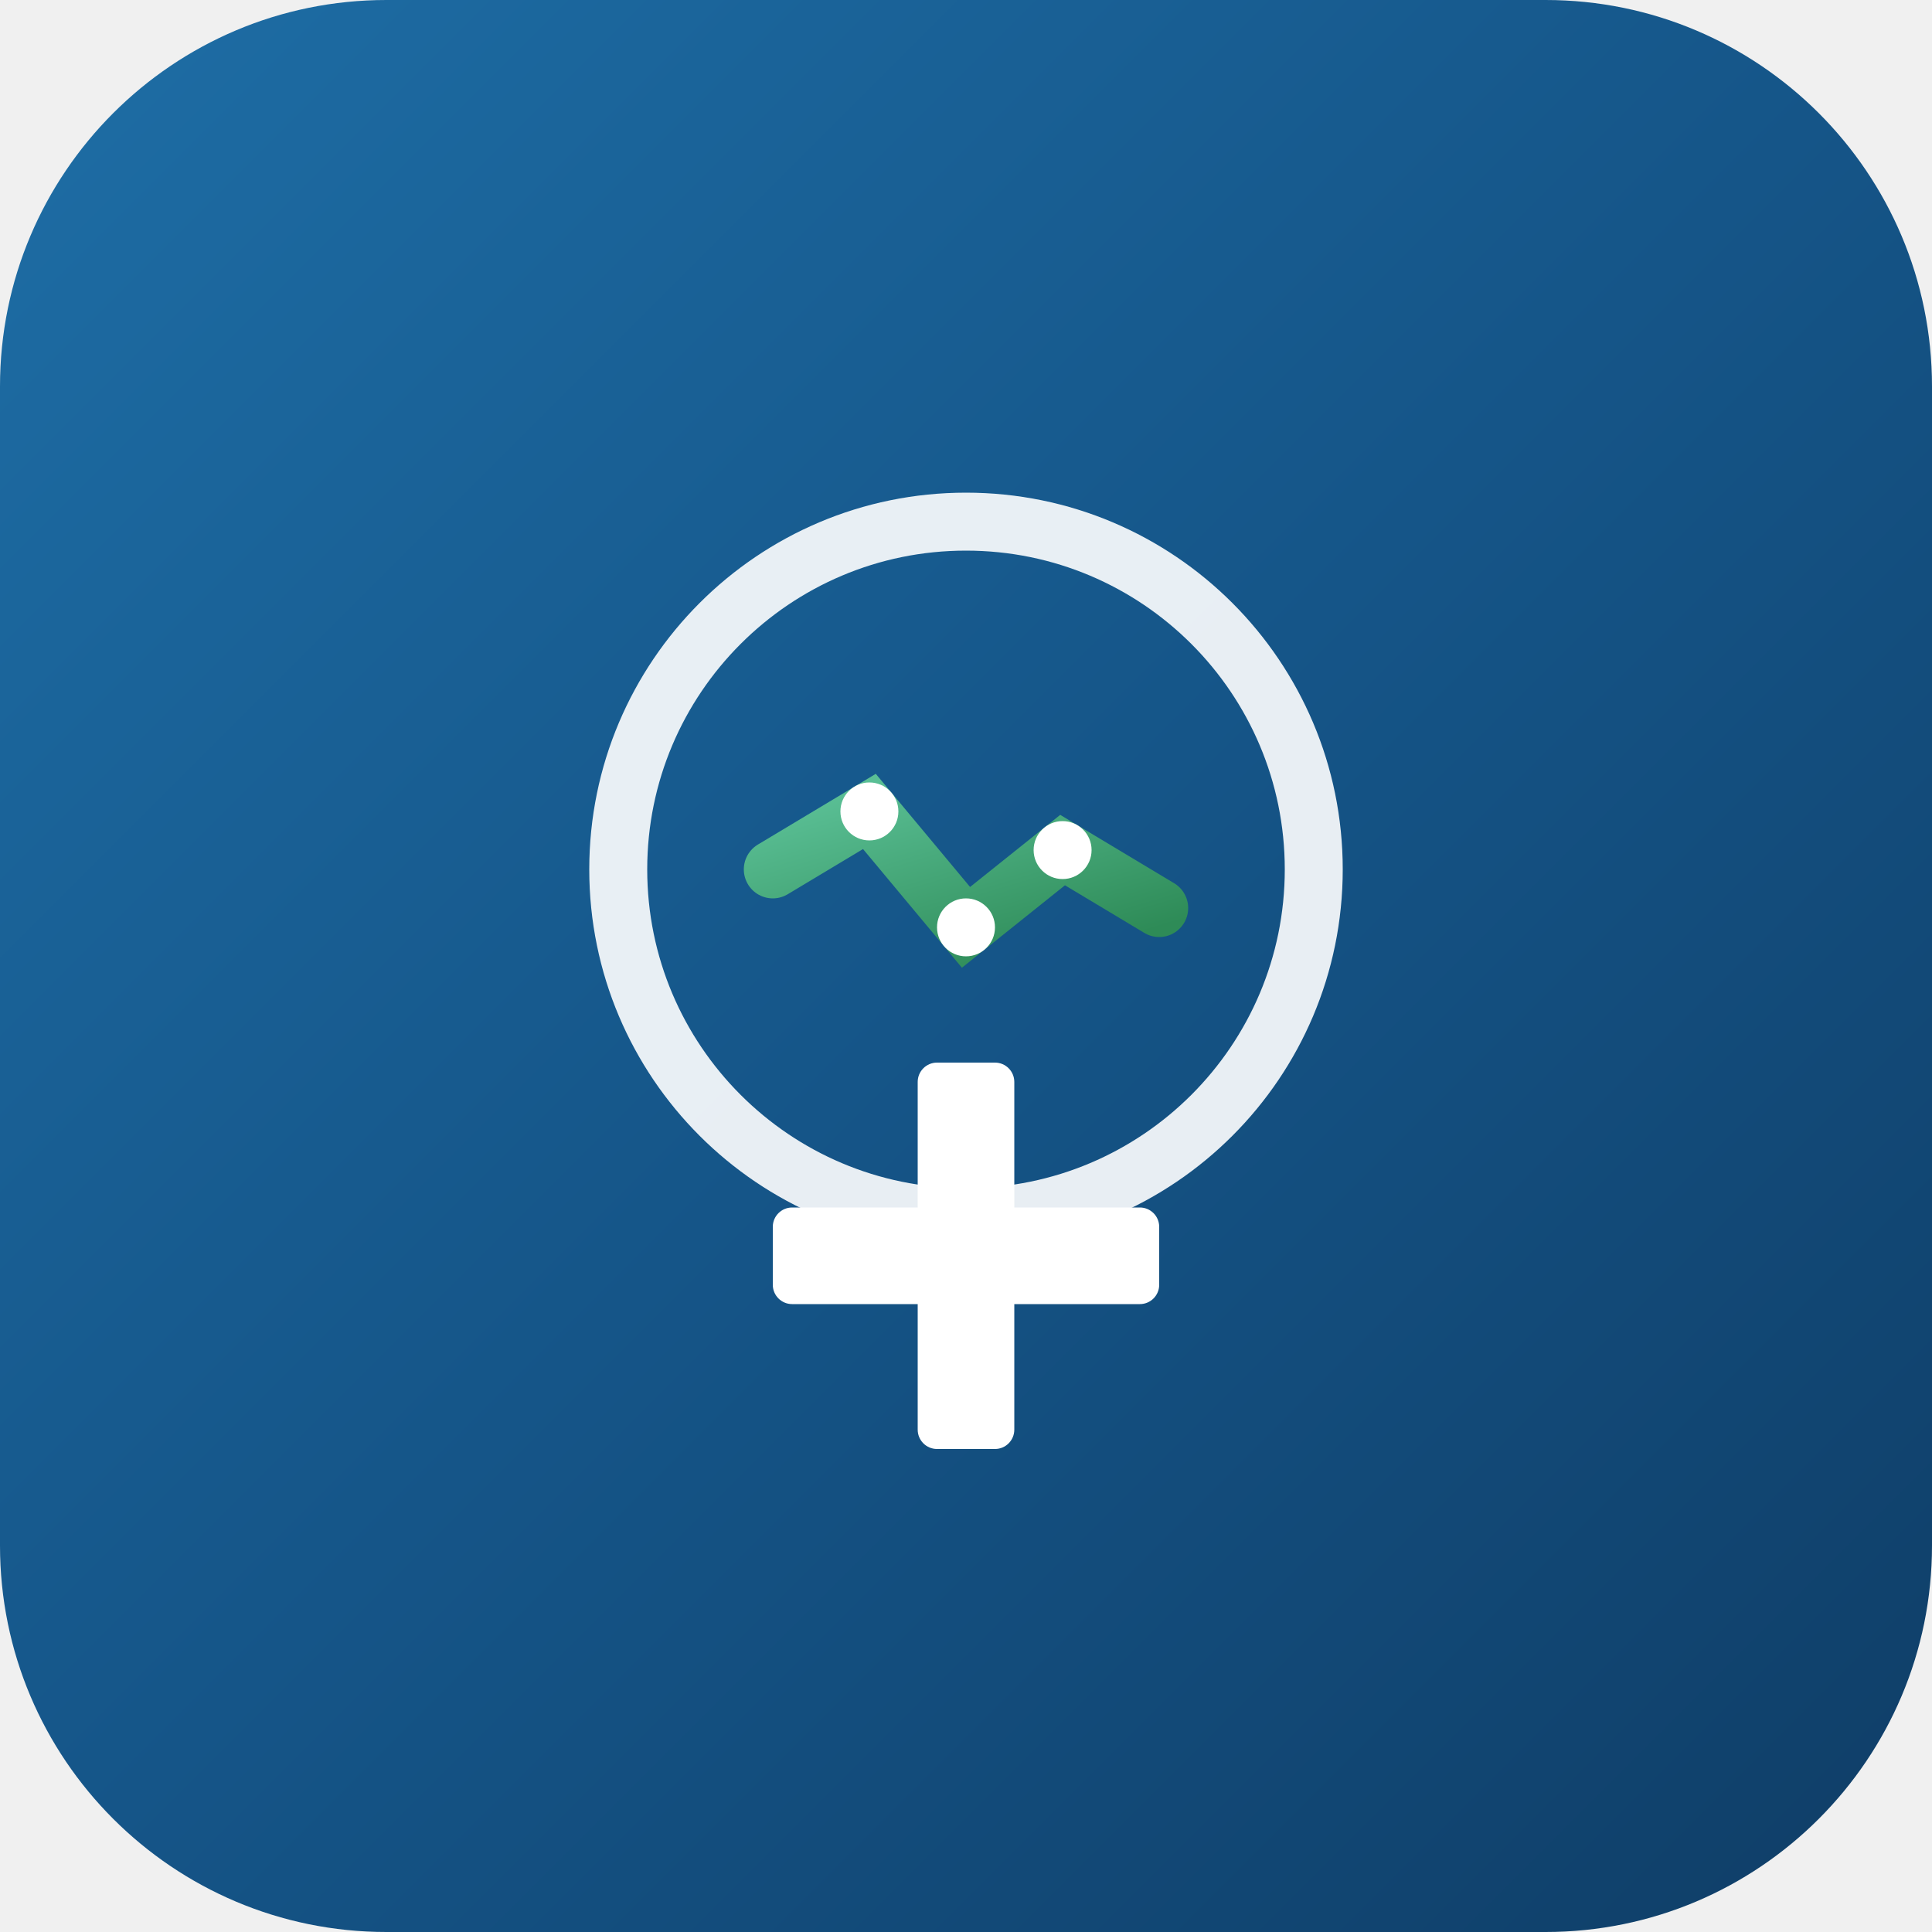
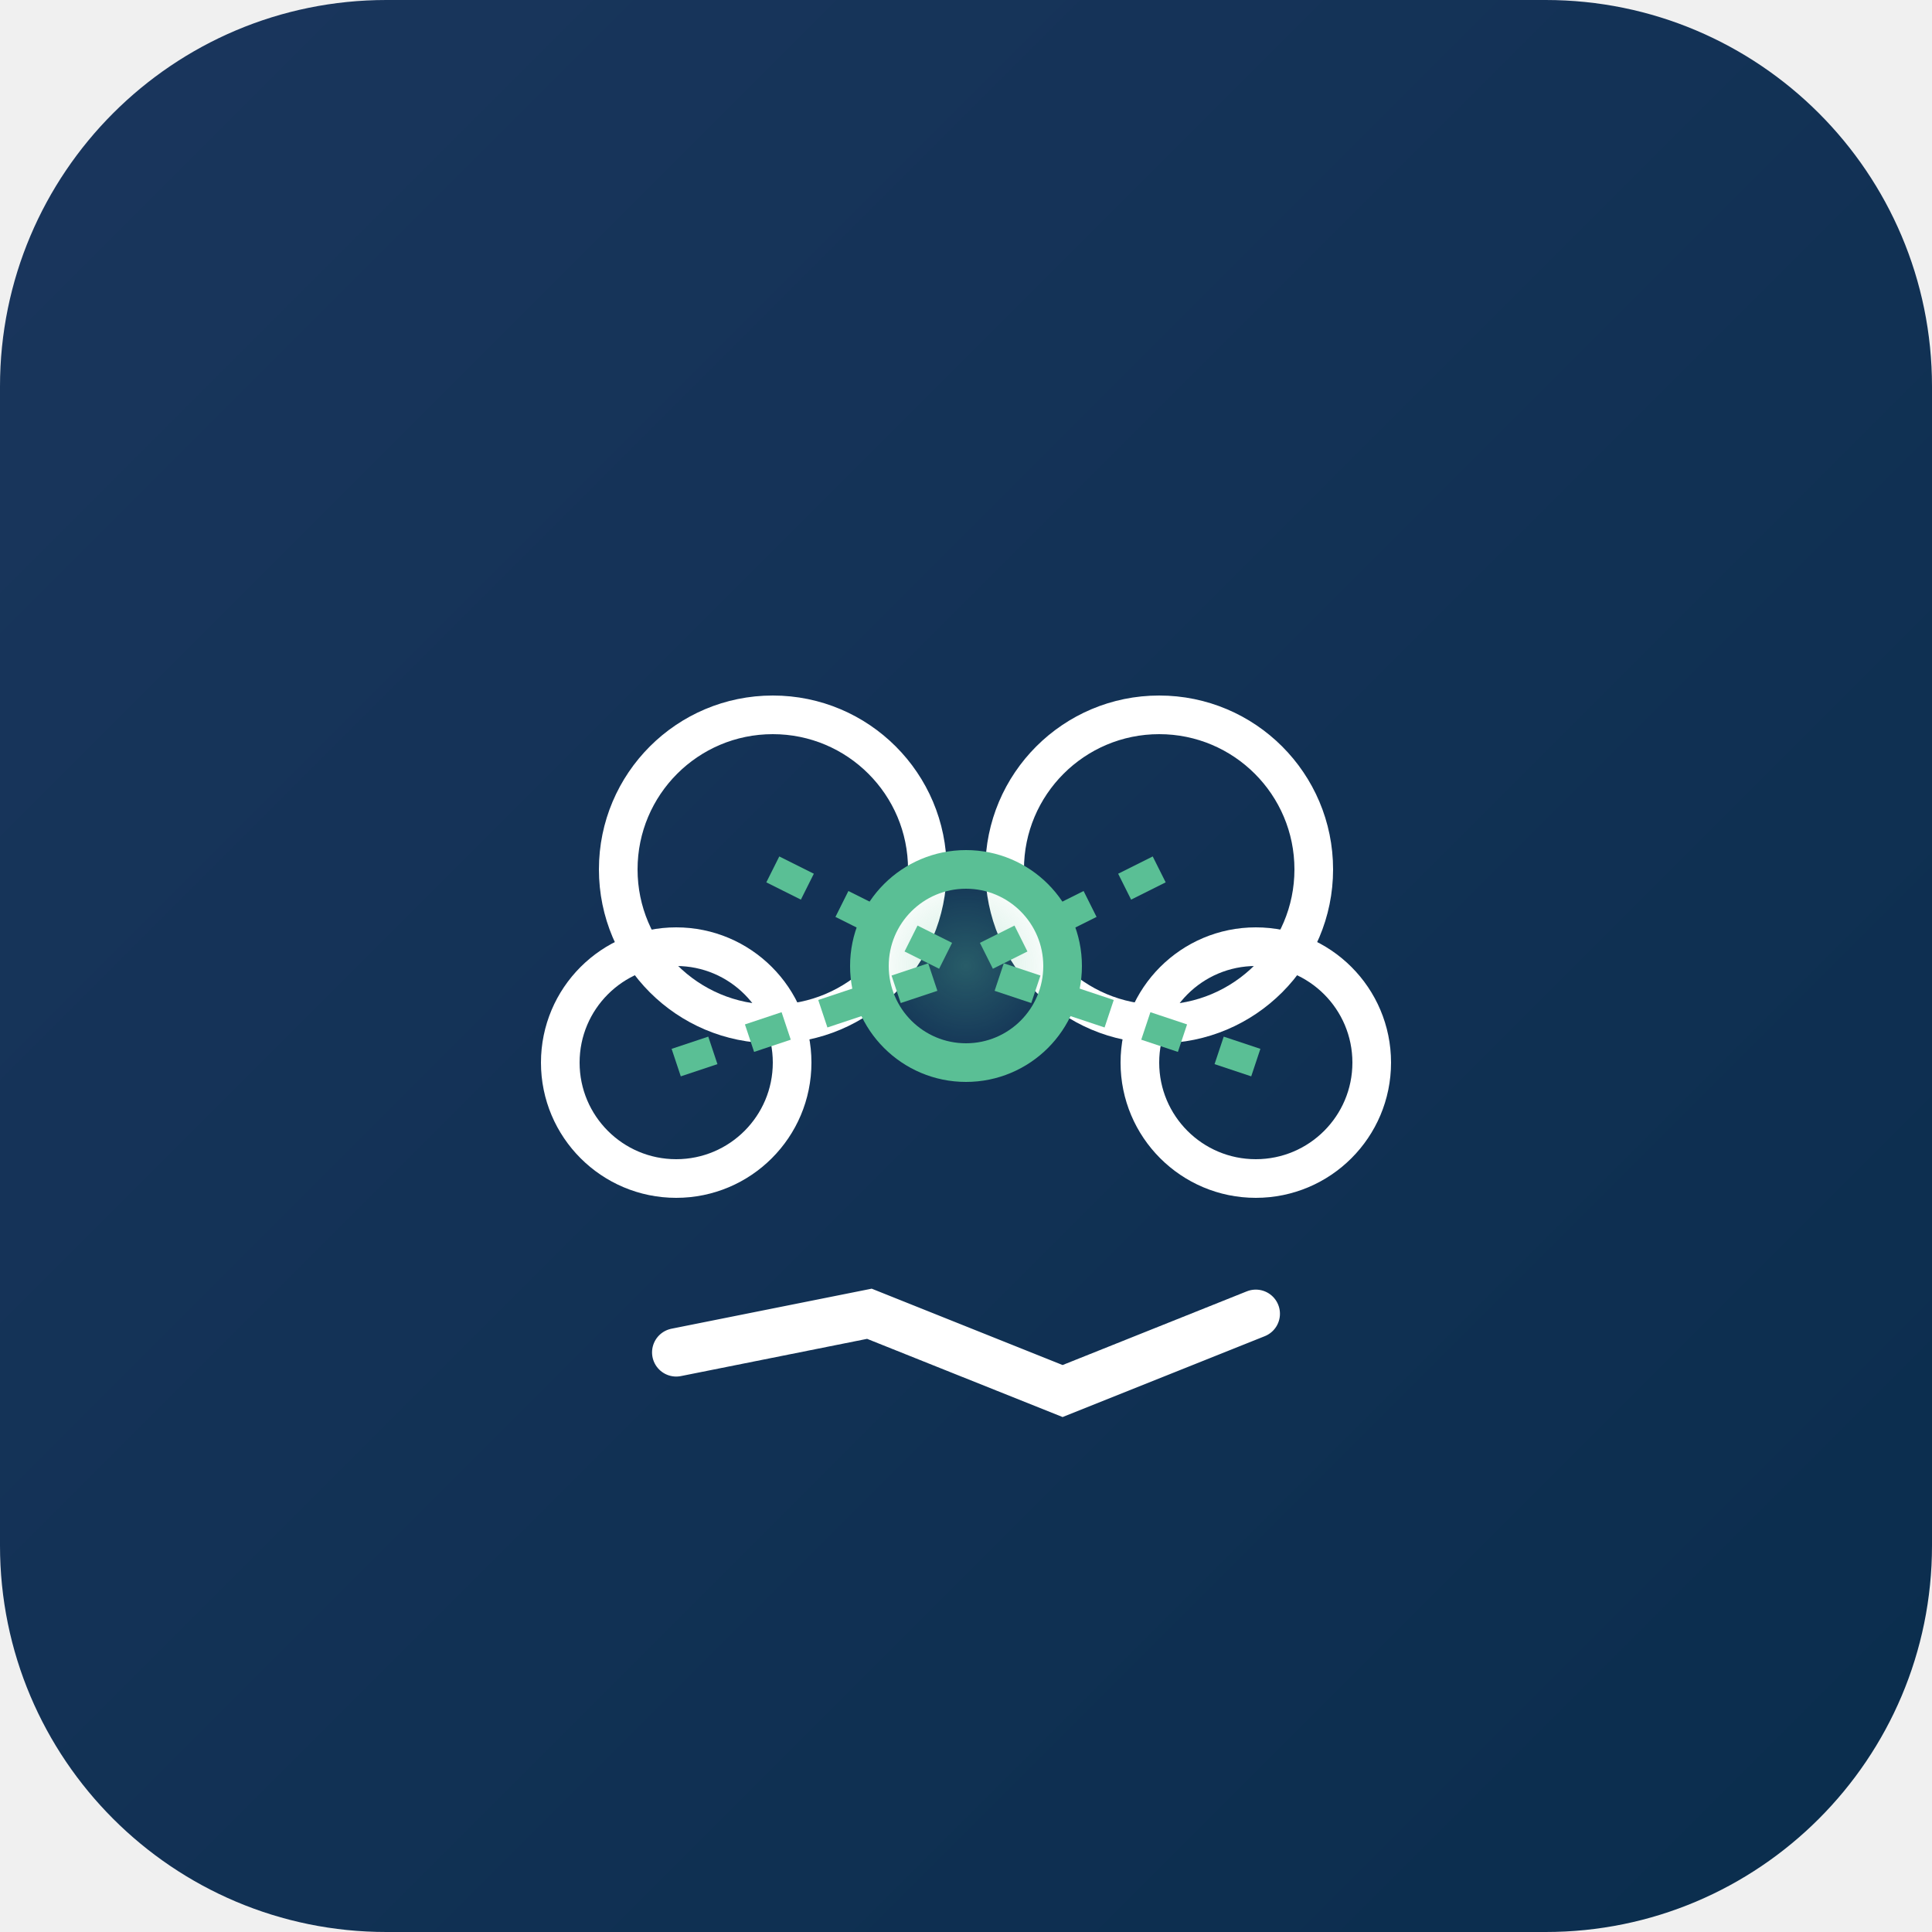
<svg xmlns="http://www.w3.org/2000/svg" viewBox="0 0 100 100">
  <defs>
-     <linearGradient id="premiumGrad" x1="0%" y1="0%" x2="100%" y2="100%">
-       <stop offset="0%" stop-color="#1E6EA6" />
-       <stop offset="50%" stop-color="#155588" />
-       <stop offset="100%" stop-color="#0f3d66" />
+     <linearGradient id="aiGrad" x1="0%" y1="0%" x2="100%" y2="100%">
+       <stop offset="0%" stop-color="#1a365d" />
+       <stop offset="100%" stop-color="#0a2d4d" />
    </linearGradient>
-     <linearGradient id="accentGrad" x1="0%" y1="0%" x2="100%" y2="100%">
-       <stop offset="0%" stop-color="#5ABF95" />
-       <stop offset="100%" stop-color="#2E8B57" />
-     </linearGradient>
+     <radialGradient id="glowGrad" cx="50%" cy="50%" r="50%">
+       <stop offset="0%" stop-color="rgba(90, 191, 149, 0.3)" />
+       <stop offset="100%" stop-color="rgba(90, 191, 149, 0)" />
+     </radialGradient>
  </defs>
-   <rect width="100" height="100" fill="url(#premiumGrad)" rx="20" />
-   <circle cx="50" cy="45" r="18" fill="none" stroke="white" stroke-width="3" opacity="0.9" />
-   <path d="M40 45             L45 42             L50 48             L55 44             L60 47" fill="none" stroke="url(#accentGrad)" stroke-width="3" stroke-linecap="round" />
-   <circle cx="45" cy="42" r="1.5" fill="white" />
-   <circle cx="50" cy="48" r="1.5" fill="white" />
-   <circle cx="55" cy="44" r="1.5" fill="white" />
-   <g transform="translate(50, 65)">
-     <rect x="-2.5" y="-10" width="5" height="20" rx="1" fill="white" />
-     <rect x="-10" y="-2.5" width="20" height="5" rx="1" fill="white" />
-   </g>
+   <rect width="100" height="100" fill="url(#aiGrad)" rx="20" />
+   <circle cx="40" cy="45" r="8" fill="none" stroke="white" stroke-width="2" />
+   <circle cx="35" cy="55" r="6" fill="none" stroke="white" stroke-width="2" />
+   <circle cx="60" cy="45" r="8" fill="none" stroke="white" stroke-width="2" />
+   <circle cx="65" cy="55" r="6" fill="none" stroke="white" stroke-width="2" />
+   <circle cx="50" cy="50" r="5" fill="url(#glowGrad)" stroke="#5ABF95" stroke-width="2" />
+   <path d="M40 45 L50 50" stroke="#5ABF95" stroke-width="1.5" stroke-dasharray="2,2" />
+   <path d="M60 45 L50 50" stroke="#5ABF95" stroke-width="1.5" stroke-dasharray="2,2" />
+   <path d="M35 55 L50 50" stroke="#5ABF95" stroke-width="1.5" stroke-dasharray="2,2" />
+   <path d="M65 55 L50 50" stroke="#5ABF95" stroke-width="1.5" stroke-dasharray="2,2" />
+   <path d="M35 70 L45 68 L55 72 L65 68" stroke="white" stroke-width="2.5" fill="none" stroke-linecap="round" />
</svg>
